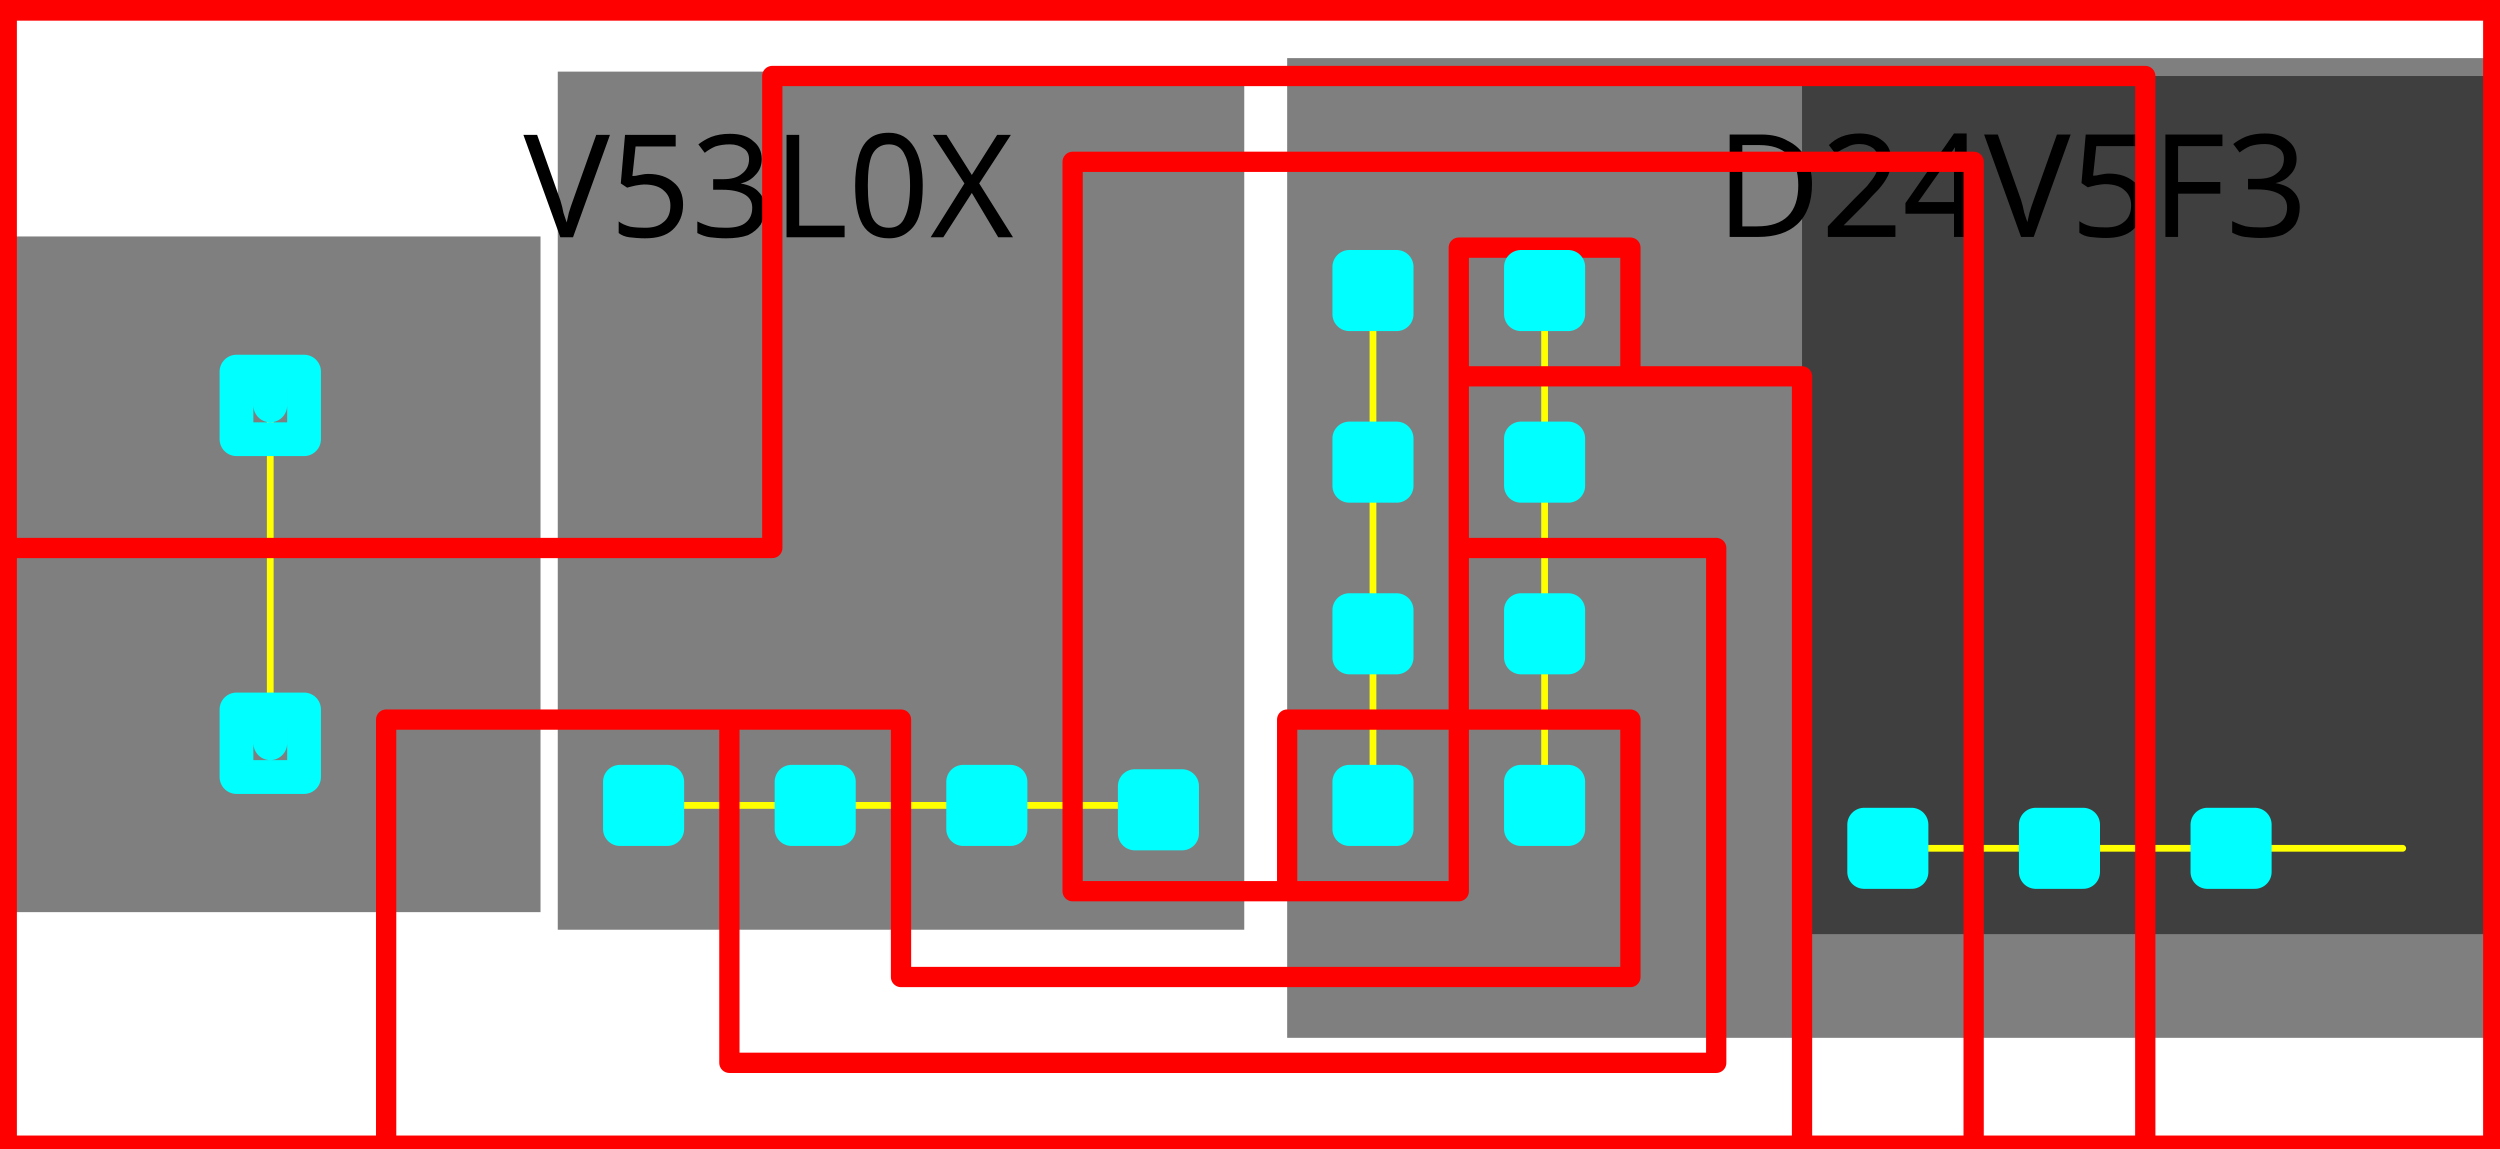
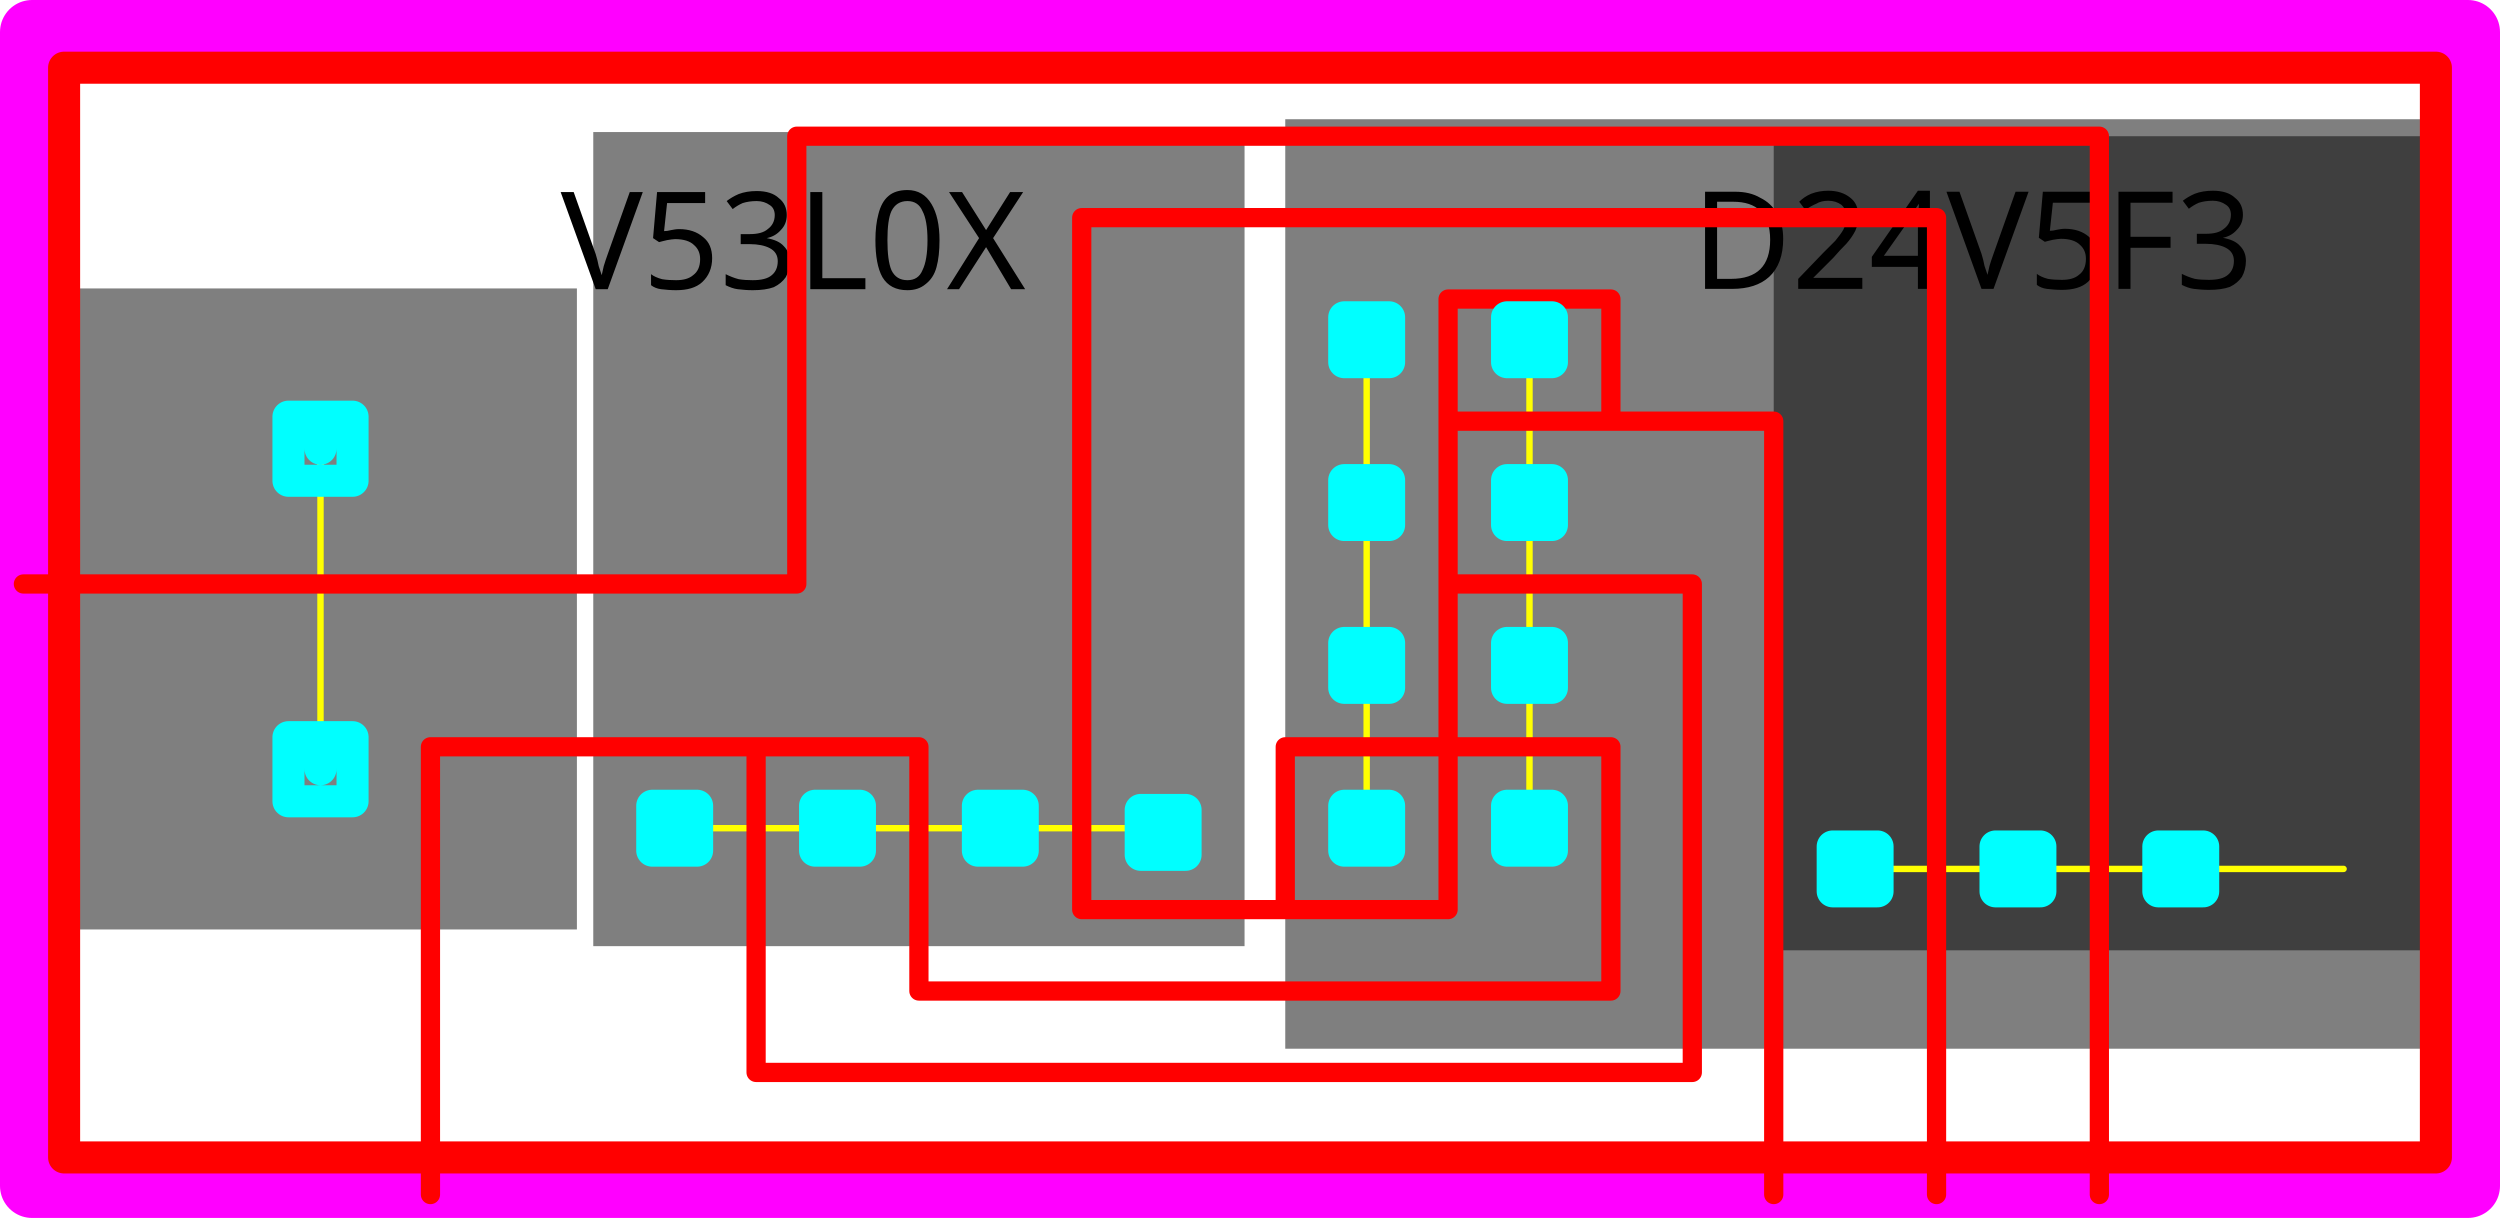
- <svg xmlns="http://www.w3.org/2000/svg" width="37mm" height="17mm" viewBox="0 0 37 17" version="1.1" id="svg926">
+ <svg xmlns="http://www.w3.org/2000/svg" width="39mm" height="19mm" viewBox="0 0 39 19" version="1.1" id="svg926">
  <defs id="defs920" />
-   <g id="layer6" style="display:inline;opacity:1" transform="translate(-8.105003,21.76498)">
+   <g id="layer6" style="display:inline;opacity:1" transform="translate(-7.105003,22.76498)">
    <g transform="rotate(-180,23.3725,-12.33249)" style="display:inline;opacity:1" id="layer6-2">
      <g id="g832">
        <rect y="-5.16" x="-18.26" height="24.75" width="14.5" id="rect934" style="opacity:1;fill:#000000;fill-opacity:0.502;fill-rule:evenodd;stroke:none;stroke-width:1;stroke-linecap:round;stroke-linejoin:round;stroke-miterlimit:4;stroke-dasharray:none;stroke-dashoffset:0;stroke-opacity:1" transform="matrix(0,1,1,0,0,0)" />
        <text xml:space="preserve" style="font-style:normal;font-variant:normal;font-weight:normal;font-stretch:normal;font-size:4.233px;line-height:125%;font-family:Raleway;-inkscape-font-specification:'Raleway, Normal';font-variant-ligatures:normal;font-variant-caps:normal;font-variant-numeric:normal;font-feature-settings:normal;text-align:center;letter-spacing:0px;word-spacing:0px;writing-mode:lr-tb;text-anchor:middle;fill:#000000;fill-opacity:1;stroke:none;stroke-width:0.265px;stroke-linecap:butt;stroke-linejoin:miter;stroke-opacity:1" x="10.863" y="-1.306" id="text892" transform="rotate(-90)">
          <tspan id="tspan890" x="10.863" y="-1.306" style="font-style:normal;font-variant:normal;font-weight:normal;font-stretch:normal;font-size:4.233px;font-family:Raleway;-inkscape-font-specification:'Raleway, Normal';font-variant-ligatures:normal;font-variant-caps:normal;font-variant-numeric:normal;font-feature-settings:normal;text-align:center;writing-mode:lr-tb;text-anchor:middle;stroke-width:0.265px">ESP-01</tspan>
        </text>
        <path style="opacity:1;fill:none;fill-opacity:0.502;fill-rule:evenodd;stroke:#ffff00;stroke-width:0.1;stroke-linecap:round;stroke-linejoin:round;stroke-miterlimit:4;stroke-dasharray:none;stroke-dashoffset:0;stroke-opacity:1" d="m 18.32,-14.82 v 2.54 2.54 2.54" id="path822" />
        <path id="path824" d="m 15.78,-14.82 v 2.54 2.54 2.54" style="opacity:1;fill:none;fill-opacity:0.502;fill-rule:evenodd;stroke:#ffff00;stroke-width:0.1;stroke-linecap:round;stroke-linejoin:round;stroke-miterlimit:4;stroke-dasharray:none;stroke-dashoffset:0;stroke-opacity:1" />
        <rect transform="matrix(0,1,1,0,0,0)" style="opacity:1;fill:#000000;fill-opacity:0.502;fill-rule:evenodd;stroke:none;stroke-width:1;stroke-linecap:round;stroke-linejoin:round;stroke-miterlimit:4;stroke-dasharray:none;stroke-dashoffset:0;stroke-opacity:1" id="rect822" width="14.5" height="6" x="-18.26" y="-5.16" />
      </g>
    </g>
    <g transform="rotate(-90,-56.58934,74.60099)" id="layer1">
      <rect y="139.295" x="26.277" height="8" width="10" id="rect817" style="opacity:1;fill:#000000;fill-opacity:0.502;fill-rule:evenodd;stroke:none;stroke-width:0.5;stroke-linecap:round;stroke-linejoin:round;stroke-miterlimit:4;stroke-dasharray:none;stroke-dashoffset:0;stroke-opacity:1" />
      <path id="path818" d="m 28.777,143.295 h 5" style="opacity:1;fill:none;fill-opacity:0.502;fill-rule:evenodd;stroke:#ffff00;stroke-width:0.1;stroke-linecap:round;stroke-linejoin:round;stroke-miterlimit:4;stroke-dasharray:none;stroke-dashoffset:0;stroke-opacity:1" />
    </g>
    <g transform="translate(22.07501,-109.36)" id="layer1-3">
      <rect y="88.72" x="12.7" height="12.7" width="10.16" id="rect817-9" style="opacity:1;fill:#000000;fill-opacity:0.502;fill-rule:evenodd;stroke:none;stroke-width:0.1;stroke-linecap:round;stroke-linejoin:round;stroke-miterlimit:4;stroke-dasharray:none;stroke-dashoffset:0;stroke-opacity:1" />
      <path id="path831" d="m 13.97,100.15 h 2.54 2.54 2.54" style="opacity:1;fill:none;fill-opacity:0.502;fill-rule:evenodd;stroke:#ffff00;stroke-width:0.1;stroke-linecap:round;stroke-linejoin:round;stroke-miterlimit:4;stroke-dasharray:none;stroke-dashoffset:0;stroke-opacity:1" />
      <text id="text835" y="91.103" x="17.734" style="font-style:normal;font-variant:normal;font-weight:normal;font-stretch:normal;font-size:2.117px;line-height:125%;font-family:Raleway;-inkscape-font-specification:'Raleway, Normal';font-variant-ligatures:normal;font-variant-caps:normal;font-variant-numeric:normal;font-feature-settings:normal;text-align:center;letter-spacing:0px;word-spacing:0px;writing-mode:lr-tb;text-anchor:middle;fill:#000000;fill-opacity:1;stroke:none;stroke-width:0.265px;stroke-linecap:butt;stroke-linejoin:miter;stroke-opacity:1" xml:space="preserve">
        <tspan style="font-style:normal;font-variant:normal;font-weight:normal;font-stretch:normal;font-size:2.117px;font-family:Raleway;-inkscape-font-specification:'Raleway, Normal';font-variant-ligatures:normal;font-variant-caps:normal;font-variant-numeric:normal;font-feature-settings:normal;text-align:center;writing-mode:lr-tb;text-anchor:middle;stroke-width:0.265px" y="91.103" x="17.734" id="tspan833">D24V5F3</tspan>
      </text>
    </g>
    <g id="g1073" transform="translate(15.82,-7.354996)">
      <rect style="opacity:1;fill:#000000;fill-opacity:0.502;fill-rule:evenodd;stroke:none;stroke-width:1;stroke-linecap:round;stroke-linejoin:round;stroke-miterlimit:4;stroke-dasharray:none;stroke-dashoffset:0;stroke-opacity:1" id="rect853" width="10.16" height="12.7" x="0.54" y="-13.35" />
      <text id="text1056" y="-10.902" x="5.587" style="font-style:normal;font-variant:normal;font-weight:normal;font-stretch:normal;font-size:2.117px;line-height:125%;font-family:Raleway;-inkscape-font-specification:'Raleway, Normal';font-variant-ligatures:normal;font-variant-caps:normal;font-variant-numeric:normal;font-feature-settings:normal;text-align:center;letter-spacing:0px;word-spacing:0px;writing-mode:lr-tb;text-anchor:middle;fill:#000000;fill-opacity:1;stroke:none;stroke-width:0.265px;stroke-linecap:butt;stroke-linejoin:miter;stroke-opacity:1" xml:space="preserve">
        <tspan style="font-style:normal;font-variant:normal;font-weight:normal;font-stretch:normal;font-size:2.117px;font-family:Raleway;-inkscape-font-specification:'Raleway, Normal';font-variant-ligatures:normal;font-variant-caps:normal;font-variant-numeric:normal;font-feature-settings:normal;text-align:center;writing-mode:lr-tb;text-anchor:middle;stroke-width:0.265px" y="-10.902" x="5.587" id="tspan1054">V53L0X</tspan>
      </text>
      <path id="path1063" d="m 9.43,-2.49 h -2.54 -2.54 -2.54" style="display:inline;opacity:1;fill:none;fill-opacity:0.502;fill-rule:evenodd;stroke:#ffff00;stroke-width:0.1;stroke-linecap:round;stroke-linejoin:round;stroke-miterlimit:4;stroke-dasharray:none;stroke-dashoffset:0;stroke-opacity:1" />
    </g>
  </g>
-   <g id="layer3" style="display:inline" transform="translate(-8.105003,21.76498)">
+   <g id="layer3" style="display:inline" transform="translate(-7.105003,22.76498)">
    <rect style="opacity:1;fill:none;fill-opacity:1;fill-rule:evenodd;stroke:#ff00ff;stroke-width:1;stroke-linecap:round;stroke-linejoin:round;stroke-miterlimit:4;stroke-dasharray:none;stroke-dashoffset:0;stroke-opacity:1" id="rect909" width="38" height="18" x="7.605" y="-22.265" />
  </g>
-   <g id="layer7" style="display:inline" transform="translate(-8.105003,21.76498)">
+   <g id="layer7" style="display:inline" transform="translate(-7.105003,22.76498)">
    <path id="path884" style="opacity:1;fill:none;fill-opacity:0.502;fill-rule:evenodd;stroke:#ff0000;stroke-width:0.3;stroke-linecap:round;stroke-linejoin:round;stroke-miterlimit:4;stroke-dasharray:none;stroke-dashoffset:0;stroke-opacity:1" d="m 29.695,-11.115 h -2.54 v 2.54 m 2.54,-7.62 v -1.905 h 2.54 v 1.905 m -2.54,2.54 v -2.54 h 5.08 v 12.065 m -5.08,-6.985 1e-6,-2.54 h 3.81 l -10e-7,7.62 h -14.605 v -5.08 m 18.415,6.985 V -19.37 l -13.335,10e-7 v 10.795 h 5.715 v -2.54 h 2.54 l 1e-6,3.81 -10.795,-2e-7 v -3.81 h -7.62 v 6.985 M 7.47,-13.655 H 19.535 v -6.985 h 20.32 v 16.51" />
  </g>
-   <g transform="translate(-8.105003,21.76498)" style="display:inline" id="g872">
+   <g transform="translate(-7.105003,22.76498)" style="display:inline" id="g872">
    <rect style="opacity:1;fill:none;fill-opacity:1;fill-rule:evenodd;stroke:#ff0000;stroke-width:0.5;stroke-linecap:round;stroke-linejoin:round;stroke-miterlimit:4;stroke-dasharray:none;stroke-dashoffset:0;stroke-opacity:1" id="rect874" width="37" height="17" x="8.105" y="-21.709" />
  </g>
-   <g id="layer4" style="display:inline" transform="translate(-8.105003,21.76498)">
+   <g id="layer4" style="display:inline" transform="translate(-7.105003,22.76498)">
    <g id="g940" transform="translate(3.405002,-9.134995)" style="stroke:#00ffff;stroke-opacity:1" />
    <g id="g1229" transform="rotate(-180,36.2725,8.835006)" style="stroke:#00ffff;stroke-opacity:1" />
    <g id="g942" transform="rotate(-90,11.72751,4.247507)" style="stroke:#00ffff;stroke-opacity:1" />
    <g transform="rotate(-180,31.22625,8.835006)" id="g915" style="stroke:#00ffff;stroke-opacity:1" />
    <g id="g924" transform="rotate(-180,26.18,8.835006)" style="stroke:#00ffff;stroke-opacity:1" />
    <g transform="translate(19.24001,1.37501)" id="g941" style="stroke:#00ffff;stroke-opacity:1" />
    <g id="g925" style="stroke:#00ffff;stroke-opacity:1">
      <g transform="rotate(-90,22.0375,-8.9375)" id="g954" style="stroke:#00ffff;stroke-opacity:1" />
      <g id="g964" transform="rotate(-90,23.3075,-10.2075)" style="stroke:#00ffff;stroke-opacity:1" />
    </g>
    <g id="g1033" transform="translate(-0.2700745,-0.1467824)" style="stroke:#00ffff;stroke-opacity:1" />
    <g id="g906" transform="rotate(-90,-1.902492,5.227521)">
      <path style="opacity:1;fill:none;fill-opacity:1;fill-rule:evenodd;stroke:#00ffff;stroke-width:0.5;stroke-linecap:round;stroke-linejoin:round;stroke-miterlimit:4;stroke-dasharray:none;stroke-dashoffset:0;stroke-opacity:1" d="m 19.09,19.235 h 0.5 v -0.5 h -1 v 1 h 1 v -0.5" id="path909" />
      <path style="opacity:1;fill:none;fill-opacity:1;fill-rule:evenodd;stroke:#00ffff;stroke-width:0.5;stroke-linecap:round;stroke-linejoin:round;stroke-miterlimit:4;stroke-dasharray:none;stroke-dashoffset:0;stroke-opacity:1" d="m 14.09,19.235 h 0.5 v -0.5 h -1 v 1 h 1 v -0.5" id="path911" />
    </g>
    <g id="g858" transform="rotate(-180,36.2475,-7.294986)">
      <path style="opacity:1;fill:#6f9090;fill-opacity:0.229;fill-rule:evenodd;stroke:#00ffff;stroke-width:0.5;stroke-linecap:round;stroke-linejoin:round;stroke-miterlimit:4;stroke-dasharray:none;stroke-dashoffset:0;stroke-opacity:1" d="m 31.37,-5.38 h -0.35 v 0.35 h 0.7 v -0.7 h -0.7 v 0.35" id="path910" />
      <path style="opacity:1;fill:#6f9090;fill-opacity:0.229;fill-rule:evenodd;stroke:#00ffff;stroke-width:0.5;stroke-linecap:round;stroke-linejoin:round;stroke-miterlimit:4;stroke-dasharray:none;stroke-dashoffset:0;stroke-opacity:1" d="m 36.45,-5.38 h -0.35 v 0.35 h 0.7 v -0.7 h -0.7 v 0.35" id="path912" />
      <path style="opacity:1;fill:#6f9090;fill-opacity:0.229;fill-rule:evenodd;stroke:#00ffff;stroke-width:0.5;stroke-linecap:round;stroke-linejoin:round;stroke-miterlimit:4;stroke-dasharray:none;stroke-dashoffset:0;stroke-opacity:1" d="m 33.91,-5.38 h -0.35 v 0.35 h 0.7 v -0.7 h -0.7 v 0.35" id="path914" />
    </g>
    <g id="g930" transform="matrix(-1,0,0,1,58.175,-19.42)">
      <path id="path1025" d="m 29.75,9.575 v 0.35 h 0.35 v -0.7 h -0.7 v 0.7 h 0.35" style="opacity:1;fill:none;fill-opacity:1;fill-rule:evenodd;stroke:#00ffff;stroke-width:0.5;stroke-linecap:round;stroke-linejoin:round;stroke-miterlimit:4;stroke-dasharray:none;stroke-dashoffset:0;stroke-opacity:1" />
      <path id="path1023" d="m 29.75,1.955 v 0.35 h 0.35 v -0.7 h -0.7 v 0.7 h 0.35" style="opacity:1;fill:none;fill-opacity:1;fill-rule:evenodd;stroke:#00ffff;stroke-width:0.5;stroke-linecap:round;stroke-linejoin:round;stroke-miterlimit:4;stroke-dasharray:none;stroke-dashoffset:0;stroke-opacity:1" />
      <path id="path1019" d="m 29.75,7.035 v 0.35 h 0.35 v -0.7 h -0.7 v 0.7 h 0.35" style="opacity:1;fill:none;fill-opacity:1;fill-rule:evenodd;stroke:#00ffff;stroke-width:0.5;stroke-linecap:round;stroke-linejoin:round;stroke-miterlimit:4;stroke-dasharray:none;stroke-dashoffset:0;stroke-opacity:1" />
      <path id="path1015" d="m 27.21,1.955 v 0.35 h 0.35 v -0.7 h -0.7 v 0.7 h 0.35" style="opacity:1;fill:none;fill-opacity:1;fill-rule:evenodd;stroke:#00ffff;stroke-width:0.5;stroke-linecap:round;stroke-linejoin:round;stroke-miterlimit:4;stroke-dasharray:none;stroke-dashoffset:0;stroke-opacity:1" />
      <path style="opacity:1;fill:#6f9090;fill-opacity:0.229;fill-rule:evenodd;stroke:#00ffff;stroke-width:0.5;stroke-linecap:round;stroke-linejoin:round;stroke-miterlimit:4;stroke-dasharray:none;stroke-dashoffset:0;stroke-opacity:1" d="m 27.21,4.495 h -0.35 v 0.35 h 0.7 v -0.7 h -0.7 v 0.35" id="path916" />
      <path id="path918" d="m 27.21,7.035 h -0.35 v 0.35 h 0.7 v -0.7 h -0.7 v 0.35" style="opacity:1;fill:#6f9090;fill-opacity:0.229;fill-rule:evenodd;stroke:#00ffff;stroke-width:0.5;stroke-linecap:round;stroke-linejoin:round;stroke-miterlimit:4;stroke-dasharray:none;stroke-dashoffset:0;stroke-opacity:1" />
      <path style="opacity:1;fill:#6f9090;fill-opacity:0.229;fill-rule:evenodd;stroke:#00ffff;stroke-width:0.5;stroke-linecap:round;stroke-linejoin:round;stroke-miterlimit:4;stroke-dasharray:none;stroke-dashoffset:0;stroke-opacity:1" d="m 27.21,9.575 h -0.35 v 0.35 h 0.7 v -0.7 h -0.7 v 0.35" id="path920" />
      <path style="opacity:1;fill:none;fill-opacity:1;fill-rule:evenodd;stroke:#00ffff;stroke-width:0.5;stroke-linecap:round;stroke-linejoin:round;stroke-miterlimit:4;stroke-dasharray:none;stroke-dashoffset:0;stroke-opacity:1" d="m 29.75,4.495 v 0.35 h 0.35 v -0.7 h -0.7 v 0.7 h 0.35" id="path880" />
    </g>
    <g transform="translate(-13.73999,-4.464996)" id="g866">
      <path id="path860" d="m 31.37,-5.38 h -0.35 v 0.35 h 0.7 v -0.7 h -0.7 v 0.35" style="opacity:1;fill:#6f9090;fill-opacity:0.229;fill-rule:evenodd;stroke:#00ffff;stroke-width:0.5;stroke-linecap:round;stroke-linejoin:round;stroke-miterlimit:4;stroke-dasharray:none;stroke-dashoffset:0;stroke-opacity:1" />
      <path id="path862" d="m 36.45,-5.38 h -0.35 v 0.35 h 0.7 v -0.7 h -0.7 v 0.35" style="opacity:1;fill:#6f9090;fill-opacity:0.229;fill-rule:evenodd;stroke:#00ffff;stroke-width:0.5;stroke-linecap:round;stroke-linejoin:round;stroke-miterlimit:4;stroke-dasharray:none;stroke-dashoffset:0;stroke-opacity:1" />
      <path id="path864" d="m 33.91,-5.38 h -0.35 v 0.35 h 0.7 v -0.7 h -0.7 v 0.35" style="opacity:1;fill:#6f9090;fill-opacity:0.229;fill-rule:evenodd;stroke:#00ffff;stroke-width:0.5;stroke-linecap:round;stroke-linejoin:round;stroke-miterlimit:4;stroke-dasharray:none;stroke-dashoffset:0;stroke-opacity:1" />
      <path style="opacity:1;fill:#6f9090;fill-opacity:0.229;fill-rule:evenodd;stroke:#00ffff;stroke-width:0.5;stroke-linecap:round;stroke-linejoin:round;stroke-miterlimit:4;stroke-dasharray:none;stroke-dashoffset:0;stroke-opacity:1" d="m 38.99,-5.315 h -0.35 v 0.35 h 0.7 v -0.7 h -0.7 v 0.35" id="path868" />
    </g>
  </g>
</svg>
